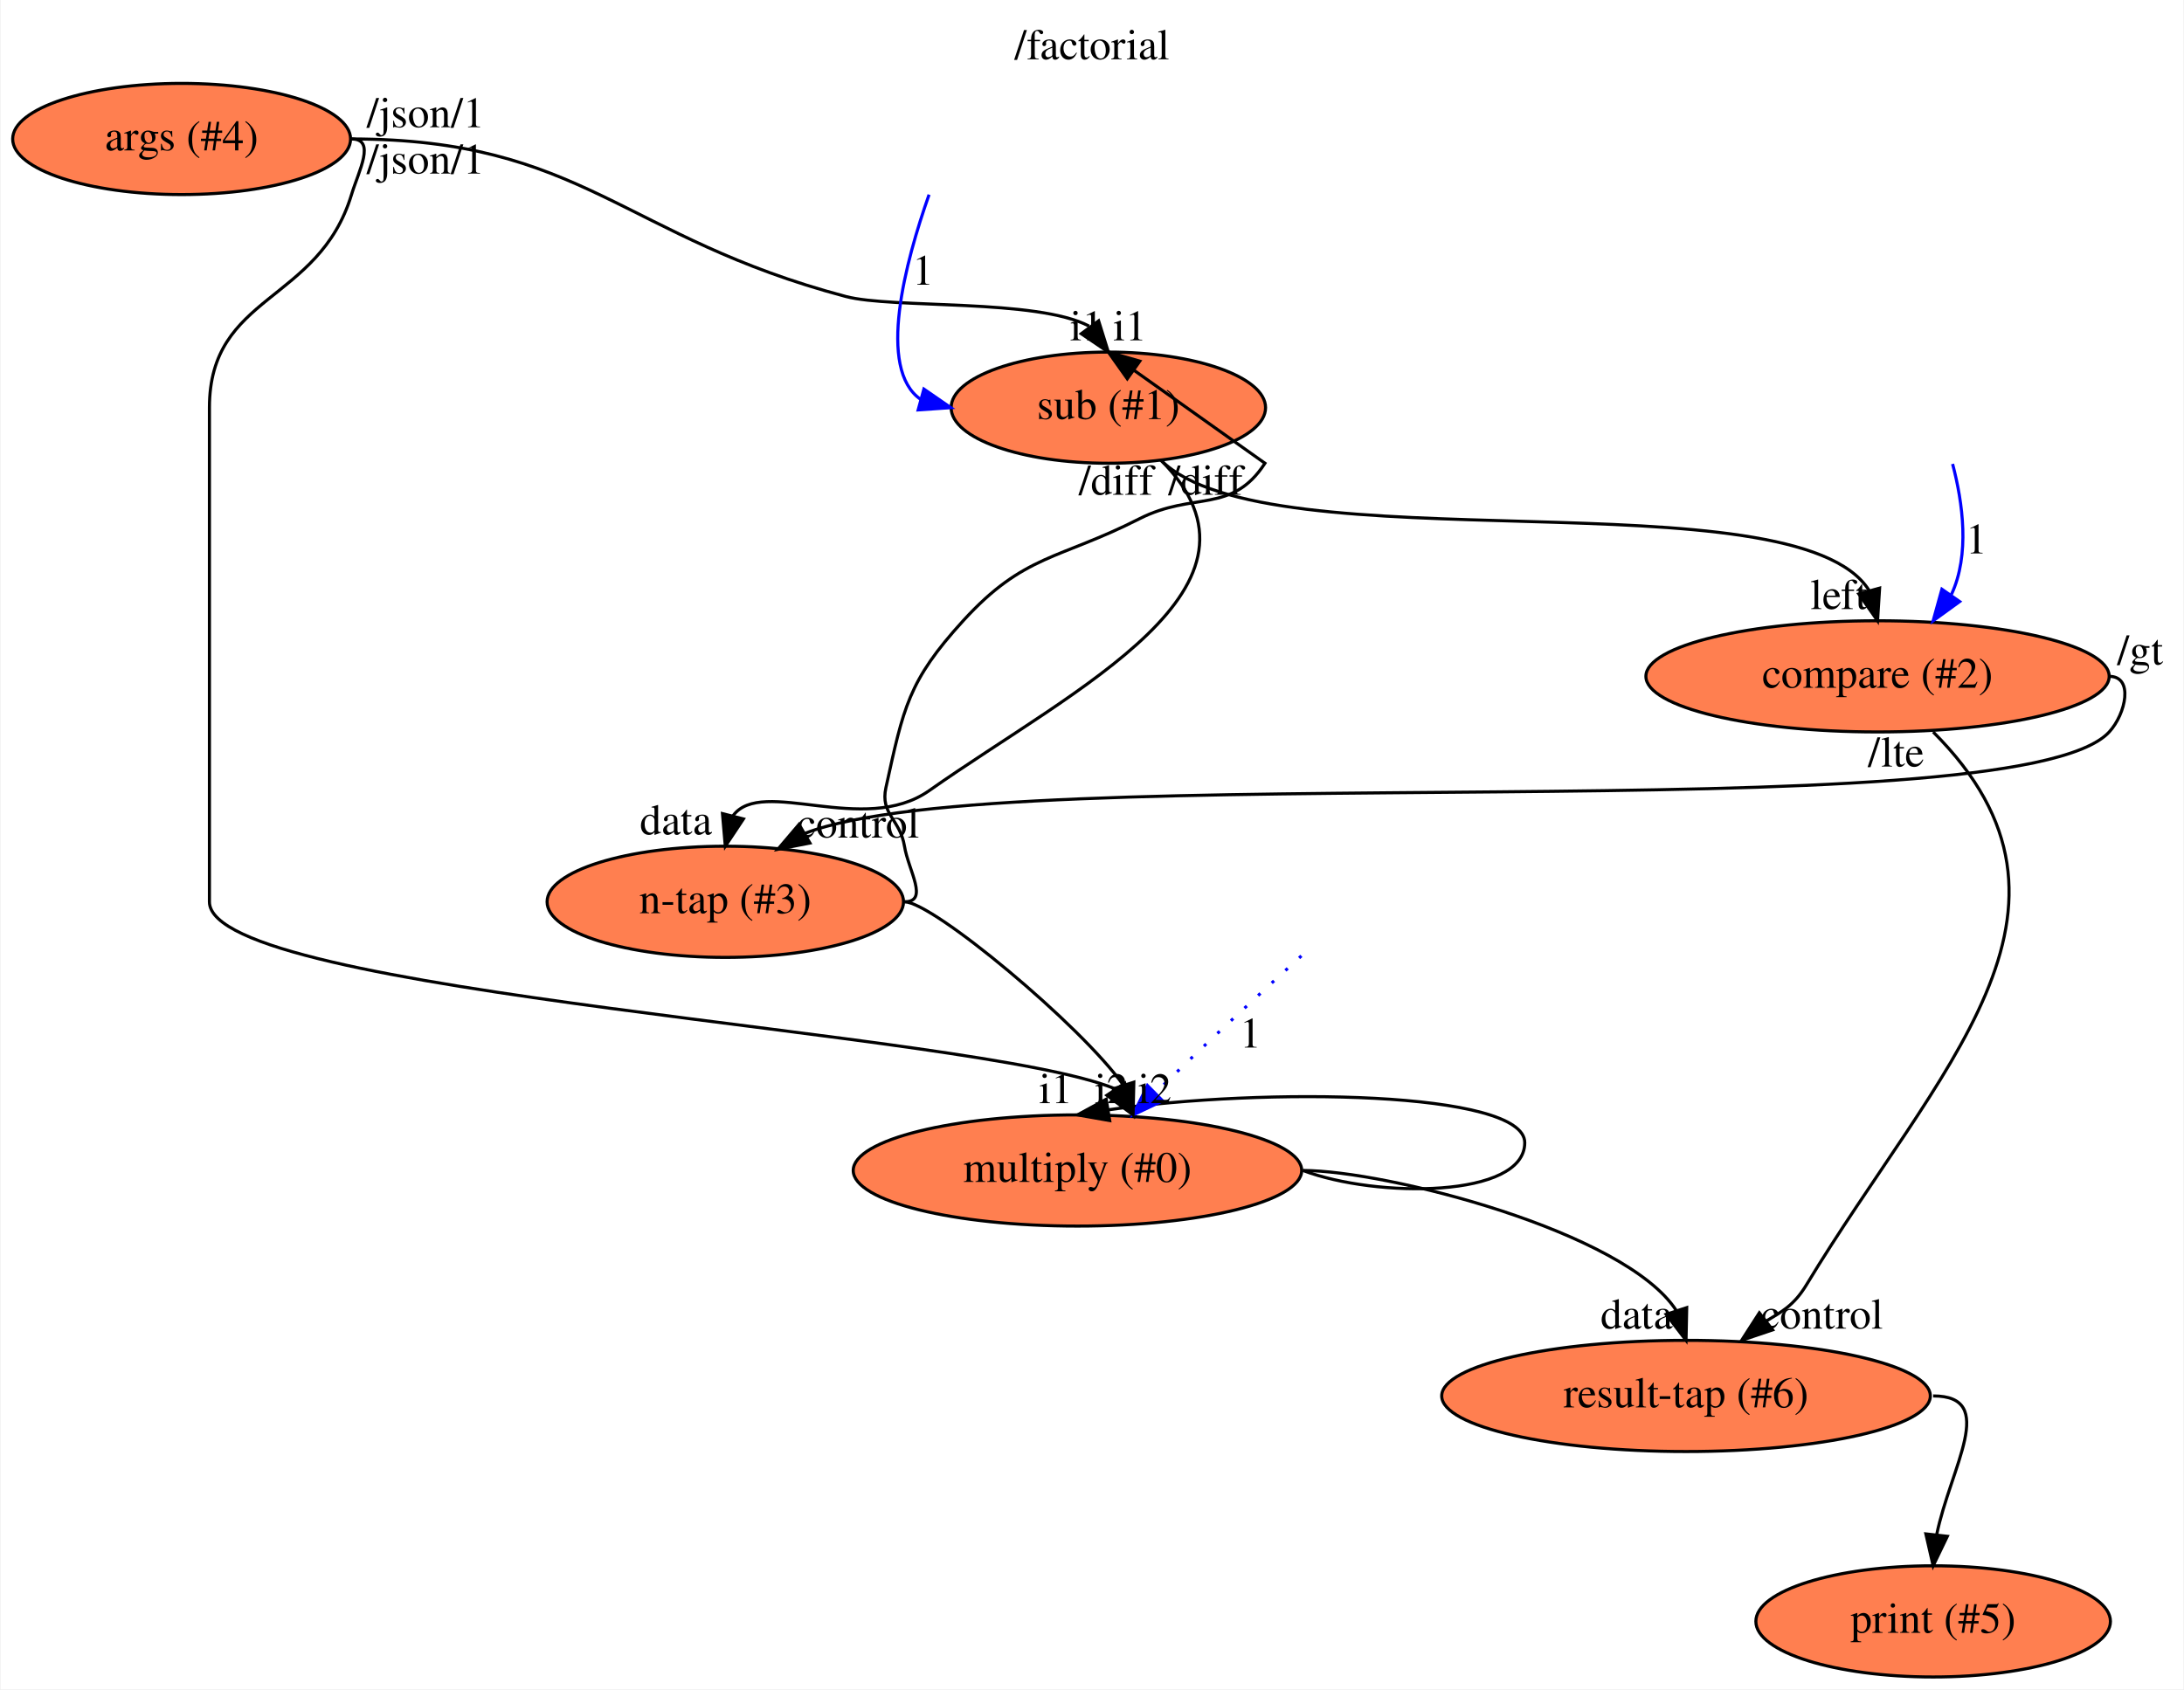
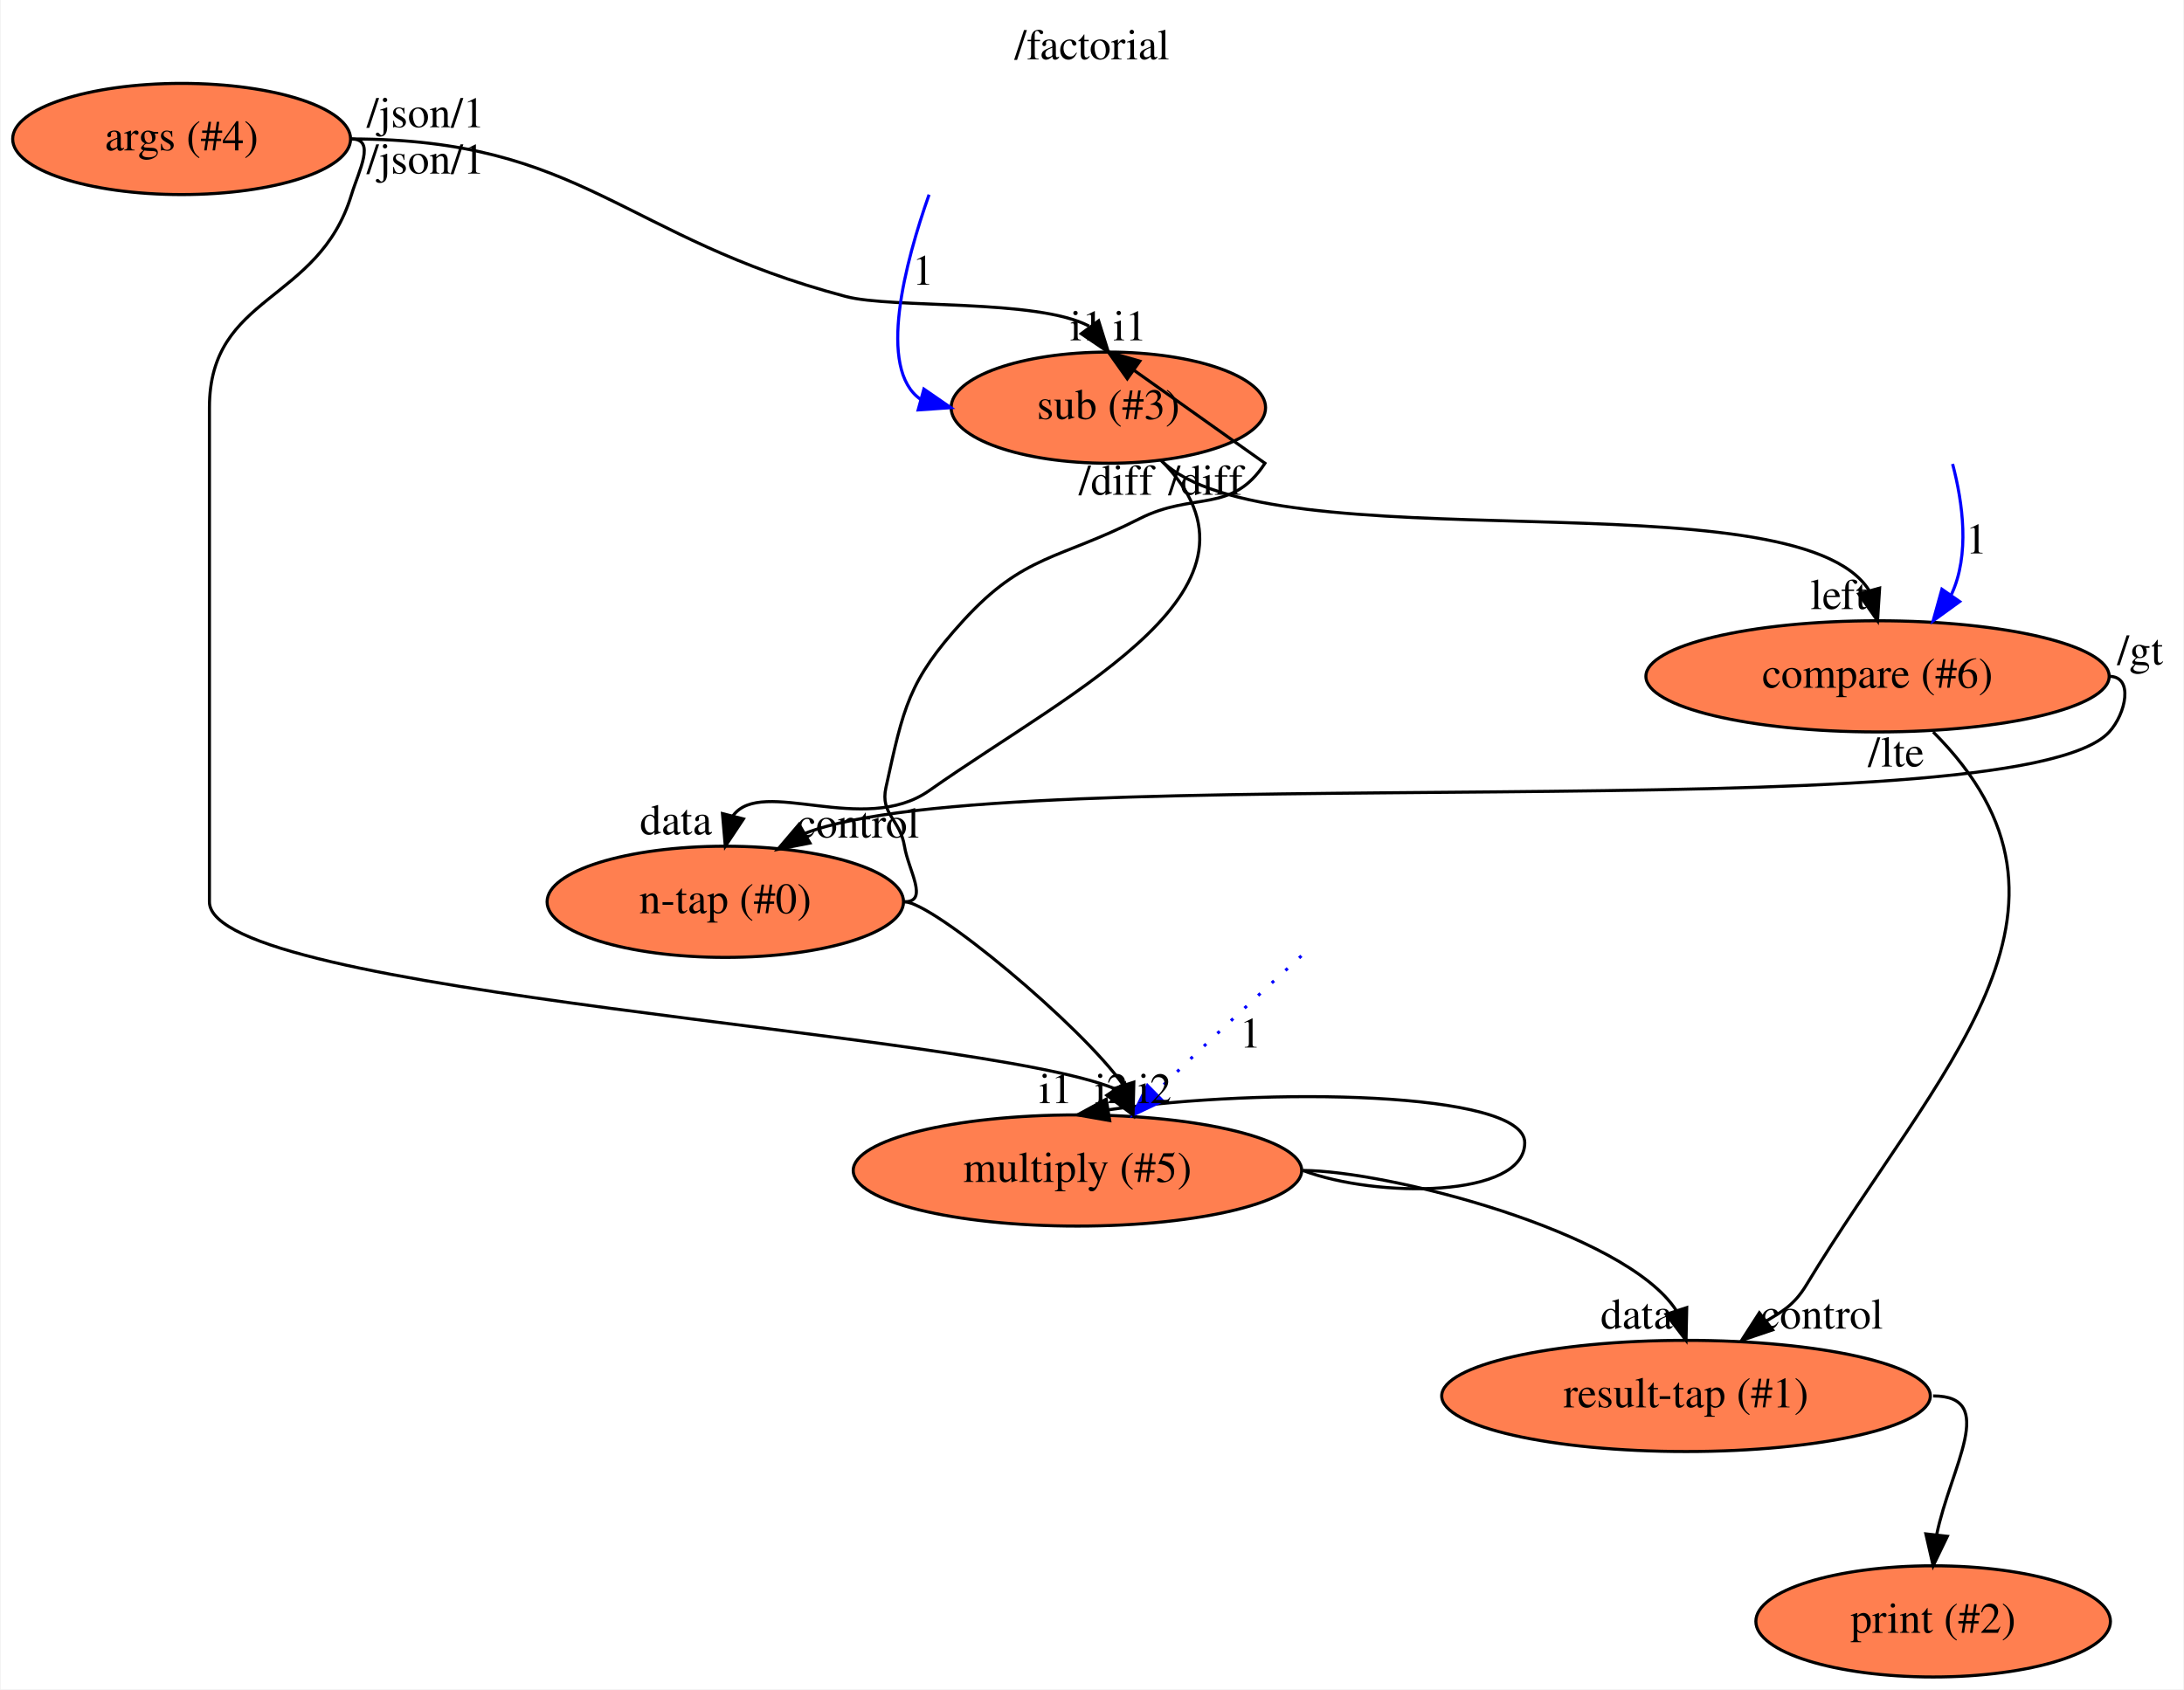
<svg xmlns="http://www.w3.org/2000/svg" xmlns:xlink="http://www.w3.org/1999/xlink" width="707pt" height="547pt" viewBox="0.00 0.00 706.60 547.00">
  <g id="graph0" class="graph" transform="scale(1 1) rotate(0) translate(4 543)">
    <polygon fill="#ffffff" stroke="transparent" points="-4,4 -4,-543 702.595,-543 702.595,4 -4,4" />
    <text text-anchor="middle" x="349.298" y="-523.8" font-family="Times,serif" font-size="14.00" fill="#000000">/factorial</text>
    <g id="node1" class="node">
      <g id="a_node1">
        <a xlink:href="file:///home/travis/build/andrewdavidmackenzie/flow/flowr/src/lib/flowruntime/args/get.html" xlink:title="args (#4)">
          <ellipse fill="#ff7f50" stroke="#000000" cx="54.595" cy="-498" rx="54.691" ry="18" />
          <text text-anchor="middle" x="54.595" y="-494.3" font-family="Times,serif" font-size="14.00" fill="#000000">args (#4)</text>
        </a>
      </g>
    </g>
    <g id="node2" class="node">
      <g id="a_node2">
-         <a xlink:href="file:///home/travis/build/andrewdavidmackenzie/flow/flowstdlib/math/multiply/multiply.html" xlink:title="multiply (#0)">
+         <a xlink:href="file:///home/travis/build/andrewdavidmackenzie/flow/flowstdlib/math/multiply/multiply.html" xlink:title="multiply (#5)">
          <ellipse fill="#ff7f50" stroke="#000000" cx="344.595" cy="-164" rx="72.588" ry="18" />
-           <text text-anchor="middle" x="344.595" y="-160.3" font-family="Times,serif" font-size="14.00" fill="#000000">multiply (#0)</text>
+           <text text-anchor="middle" x="344.595" y="-160.3" font-family="Times,serif" font-size="14.00" fill="#000000">multiply (#5)</text>
        </a>
      </g>
    </g>
    <g id="edge1" class="edge">
      <path fill="none" stroke="#000000" d="M109.595,-498C117.595,-498 111.913,-487.657 109.595,-480 98.915,-444.725 63.595,-447.857 63.595,-411 63.595,-411 63.595,-411 63.595,-251 63.595,-221.1 312.081,-209.119 356.972,-190.363" />
      <polygon fill="#000000" stroke="#000000" points="359.92,-192.252 362.595,-182 354.111,-188.346 359.92,-192.252" />
      <text text-anchor="middle" x="355.595" y="-185.8" font-family="Times,serif" font-size="14.00" fill="#000000">i2</text>
      <text text-anchor="middle" x="133.595" y="-501.8" font-family="Times,serif" font-size="14.00" fill="#000000">/json/1</text>
    </g>
    <g id="node3" class="node">
      <g id="a_node3">
-         <a xlink:href="file:///home/travis/build/andrewdavidmackenzie/flow/flowstdlib/math/subtract/subtract.html" xlink:title="sub (#1)">
+         <a xlink:href="file:///home/travis/build/andrewdavidmackenzie/flow/flowstdlib/math/subtract/subtract.html" xlink:title="sub (#3)">
          <ellipse fill="#ff7f50" stroke="#000000" cx="354.595" cy="-411" rx="50.892" ry="18" />
-           <text text-anchor="middle" x="354.595" y="-407.3" font-family="Times,serif" font-size="14.00" fill="#000000">sub (#1)</text>
+           <text text-anchor="middle" x="354.595" y="-407.3" font-family="Times,serif" font-size="14.00" fill="#000000">sub (#3)</text>
        </a>
      </g>
    </g>
    <g id="edge2" class="edge">
      <path fill="none" stroke="#000000" d="M109.595,-498C184.231,-498 197.441,-466.088 269.595,-447 284.761,-442.988 331.396,-446.359 348.35,-437.408" />
      <polygon fill="#000000" stroke="#000000" points="351.442,-439.115 354.595,-429 345.823,-434.941 351.442,-439.115" />
      <text text-anchor="middle" x="347.595" y="-432.8" font-family="Times,serif" font-size="14.00" fill="#000000">i1</text>
      <text text-anchor="middle" x="133.595" y="-486.8" font-family="Times,serif" font-size="14.00" fill="#000000">/json/1</text>
    </g>
    <g id="edge4" class="edge">
      <path fill="none" stroke="#000000" d="M417.595,-164C441.389,-155 489.389,-155 489.389,-173 489.389,-189.84 404.902,-190.925 354.49,-183.626" />
      <polygon fill="#000000" stroke="#000000" points="355.03,-180.167 344.595,-182 353.895,-187.075 355.03,-180.167" />
      <text text-anchor="middle" x="337.595" y="-185.8" font-family="Times,serif" font-size="14.00" fill="#000000">i1</text>
    </g>
    <g id="node5" class="node">
      <g id="a_node5">
-         <a xlink:href="file:///home/travis/build/andrewdavidmackenzie/flow/flowstdlib/control/tap/tap.html" xlink:title="result-tap (#6)">
+         <a xlink:href="file:///home/travis/build/andrewdavidmackenzie/flow/flowstdlib/control/tap/tap.html" xlink:title="result-tap (#1)">
          <ellipse fill="#ff7f50" stroke="#000000" cx="541.595" cy="-91" rx="79.087" ry="18" />
-           <text text-anchor="middle" x="541.595" y="-87.3" font-family="Times,serif" font-size="14.00" fill="#000000">result-tap (#6)</text>
+           <text text-anchor="middle" x="541.595" y="-87.3" font-family="Times,serif" font-size="14.00" fill="#000000">result-tap (#1)</text>
        </a>
      </g>
    </g>
    <g id="edge5" class="edge">
      <path fill="none" stroke="#000000" d="M417.595,-164C444.443,-164 521.826,-144.284 538.433,-118.676" />
      <polygon fill="#000000" stroke="#000000" points="541.816,-119.593 541.595,-109 535.162,-117.418 541.816,-119.593" />
      <text text-anchor="middle" x="525.595" y="-112.8" font-family="Times,serif" font-size="14.00" fill="#000000">data</text>
    </g>
    <g id="node7" class="node">
      <g id="a_node7">
-         <a xlink:href="file:///home/travis/build/andrewdavidmackenzie/flow/flowstdlib/control/tap/tap.html" xlink:title="n-tap (#3)">
+         <a xlink:href="file:///home/travis/build/andrewdavidmackenzie/flow/flowstdlib/control/tap/tap.html" xlink:title="n-tap (#0)">
          <ellipse fill="#ff7f50" stroke="#000000" cx="230.595" cy="-251" rx="57.69" ry="18" />
-           <text text-anchor="middle" x="230.595" y="-247.3" font-family="Times,serif" font-size="14.00" fill="#000000">n-tap (#3)</text>
+           <text text-anchor="middle" x="230.595" y="-247.3" font-family="Times,serif" font-size="14.00" fill="#000000">n-tap (#0)</text>
        </a>
      </g>
    </g>
    <g id="edge7" class="edge">
      <path fill="none" stroke="#000000" d="M371.595,-394C412.66,-352.935 344.101,-320.404 296.595,-287 275.416,-272.107 242.447,-291.574 233.126,-278.906" />
      <polygon fill="#000000" stroke="#000000" points="236.462,-277.822 230.595,-269 229.68,-279.555 236.462,-277.822" />
      <text text-anchor="middle" x="214.595" y="-272.8" font-family="Times,serif" font-size="14.00" fill="#000000">data</text>
      <text text-anchor="middle" x="357.095" y="-382.8" font-family="Times,serif" font-size="14.00" fill="#000000">/diff</text>
    </g>
    <g id="node8" class="node">
      <g id="a_node8">
-         <a xlink:href="file:///home/travis/build/andrewdavidmackenzie/flow/flowstdlib/math/compare/compare.html" xlink:title="compare (#2)">
+         <a xlink:href="file:///home/travis/build/andrewdavidmackenzie/flow/flowstdlib/math/compare/compare.html" xlink:title="compare (#6)">
          <ellipse fill="#ff7f50" stroke="#000000" cx="603.595" cy="-324" rx="74.987" ry="18" />
-           <text text-anchor="middle" x="603.595" y="-320.3" font-family="Times,serif" font-size="14.00" fill="#000000">compare (#2)</text>
+           <text text-anchor="middle" x="603.595" y="-320.3" font-family="Times,serif" font-size="14.00" fill="#000000">compare (#6)</text>
        </a>
      </g>
    </g>
    <g id="edge8" class="edge">
      <path fill="none" stroke="#000000" d="M371.595,-394C406.328,-359.267 577.001,-389.837 600.831,-351.853" />
      <polygon fill="#000000" stroke="#000000" points="604.263,-352.574 603.595,-342 597.524,-350.683 604.263,-352.574" />
      <text text-anchor="middle" x="591.095" y="-345.8" font-family="Times,serif" font-size="14.00" fill="#000000">left</text>
      <text text-anchor="middle" x="386.095" y="-382.8" font-family="Times,serif" font-size="14.00" fill="#000000">/diff</text>
    </g>
    <g id="edge3" class="edge">
      <path fill="none" stroke="#0000ff" stroke-dasharray="1,5" d="M417.081,-233.49C403.963,-221.579 386.166,-205.149 369.925,-189.25" />
      <polygon fill="#0000ff" stroke="#0000ff" points="372.166,-186.543 362.595,-182 367.244,-191.52 372.166,-186.543" />
      <text text-anchor="middle" x="400.595" y="-203.8" font-family="Times,serif" font-size="14.00" fill="#000000">1</text>
    </g>
    <g id="node10" class="node">
      <g id="a_node10">
-         <a xlink:href="file:///home/travis/build/andrewdavidmackenzie/flow/flowr/src/lib/flowruntime/stdio/stdout.html" xlink:title="print (#5)">
+         <a xlink:href="file:///home/travis/build/andrewdavidmackenzie/flow/flowr/src/lib/flowruntime/stdio/stdout.html" xlink:title="print (#2)">
          <ellipse fill="#ff7f50" stroke="#000000" cx="621.595" cy="-18" rx="57.391" ry="18" />
-           <text text-anchor="middle" x="621.595" y="-14.3" font-family="Times,serif" font-size="14.00" fill="#000000">print (#5)</text>
+           <text text-anchor="middle" x="621.595" y="-14.3" font-family="Times,serif" font-size="14.00" fill="#000000">print (#2)</text>
        </a>
      </g>
    </g>
    <g id="edge14" class="edge">
      <path fill="none" stroke="#000000" d="M621.595,-91C642.793,-91 627.226,-68.022 622.717,-45.977" />
      <polygon fill="#000000" stroke="#000000" points="626.191,-45.546 621.595,-36 619.234,-46.328 626.191,-45.546" />
    </g>
    <g id="edge6" class="edge">
      <path fill="none" stroke="#0000ff" d="M296.556,-479.974C288.909,-458.273 279.566,-423.514 293.842,-413.674" />
      <polygon fill="#0000ff" stroke="#0000ff" points="294.876,-417.019 303.595,-411 293.026,-410.268 294.876,-417.019" />
      <text text-anchor="middle" x="294.595" y="-450.8" font-family="Times,serif" font-size="14.00" fill="#000000">1</text>
    </g>
    <g id="edge12" class="edge">
      <path fill="none" stroke="#000000" d="M288.595,-251C297.685,-251 345.655,-211.084 359.483,-191.601" />
      <polygon fill="#000000" stroke="#000000" points="362.841,-192.592 362.595,-182 356.182,-190.434 362.841,-192.592" />
      <text text-anchor="middle" x="369.595" y="-185.8" font-family="Times,serif" font-size="14.00" fill="#000000">i2</text>
    </g>
    <g id="edge13" class="edge">
      <path fill="none" stroke="#000000" d="M288.595,-251C296.595,-251 289.877,-261.103 288.595,-269 287.177,-277.741 280.69,-279.352 282.595,-288 288.284,-313.828 289.766,-322.466 307.595,-342 327.329,-363.621 338.505,-361.727 364.595,-375 382.222,-383.968 394.499,-376.427 405.291,-393 405.291,-393 377.365,-412.83 362.966,-423.055" />
      <polygon fill="#000000" stroke="#000000" points="360.722,-420.356 354.595,-429 364.775,-426.064 360.722,-420.356" />
      <text text-anchor="middle" x="361.595" y="-432.8" font-family="Times,serif" font-size="14.00" fill="#000000">i1</text>
    </g>
    <g id="edge11" class="edge">
      <path fill="none" stroke="#000000" d="M621.595,-306C679.306,-248.289 622.813,-196.848 580.595,-127 576.422,-120.096 572.426,-118.245 567.715,-115.332" />
      <polygon fill="#000000" stroke="#000000" points="569.633,-112.389 559.595,-109 565.329,-117.909 569.633,-112.389" />
      <text text-anchor="middle" x="585.595" y="-112.8" font-family="Times,serif" font-size="14.00" fill="#000000">control</text>
      <text text-anchor="middle" x="609.595" y="-294.8" font-family="Times,serif" font-size="14.00" fill="#000000">/lte</text>
    </g>
    <g id="edge10" class="edge">
      <path fill="none" stroke="#000000" d="M678.595,-324C686.595,-324 683.998,-311.9 678.595,-306 647.967,-272.553 321.819,-298.646 256.432,-273.171" />
      <polygon fill="#000000" stroke="#000000" points="257.994,-270.029 247.595,-268 254.459,-276.071 257.994,-270.029" />
      <text text-anchor="middle" x="273.595" y="-271.8" font-family="Times,serif" font-size="14.00" fill="#000000">control</text>
      <text text-anchor="middle" x="688.595" y="-327.8" font-family="Times,serif" font-size="14.00" fill="#000000">/gt</text>
    </g>
    <g id="edge9" class="edge">
      <path fill="none" stroke="#0000ff" d="M627.889,-392.773C631.216,-380.141 633.505,-363.354 627.519,-350.525" />
      <polygon fill="#0000ff" stroke="#0000ff" points="630.176,-348.215 621.595,-342 624.428,-352.209 630.176,-348.215" />
      <text text-anchor="middle" x="635.595" y="-363.8" font-family="Times,serif" font-size="14.00" fill="#000000">1</text>
    </g>
  </g>
</svg>
